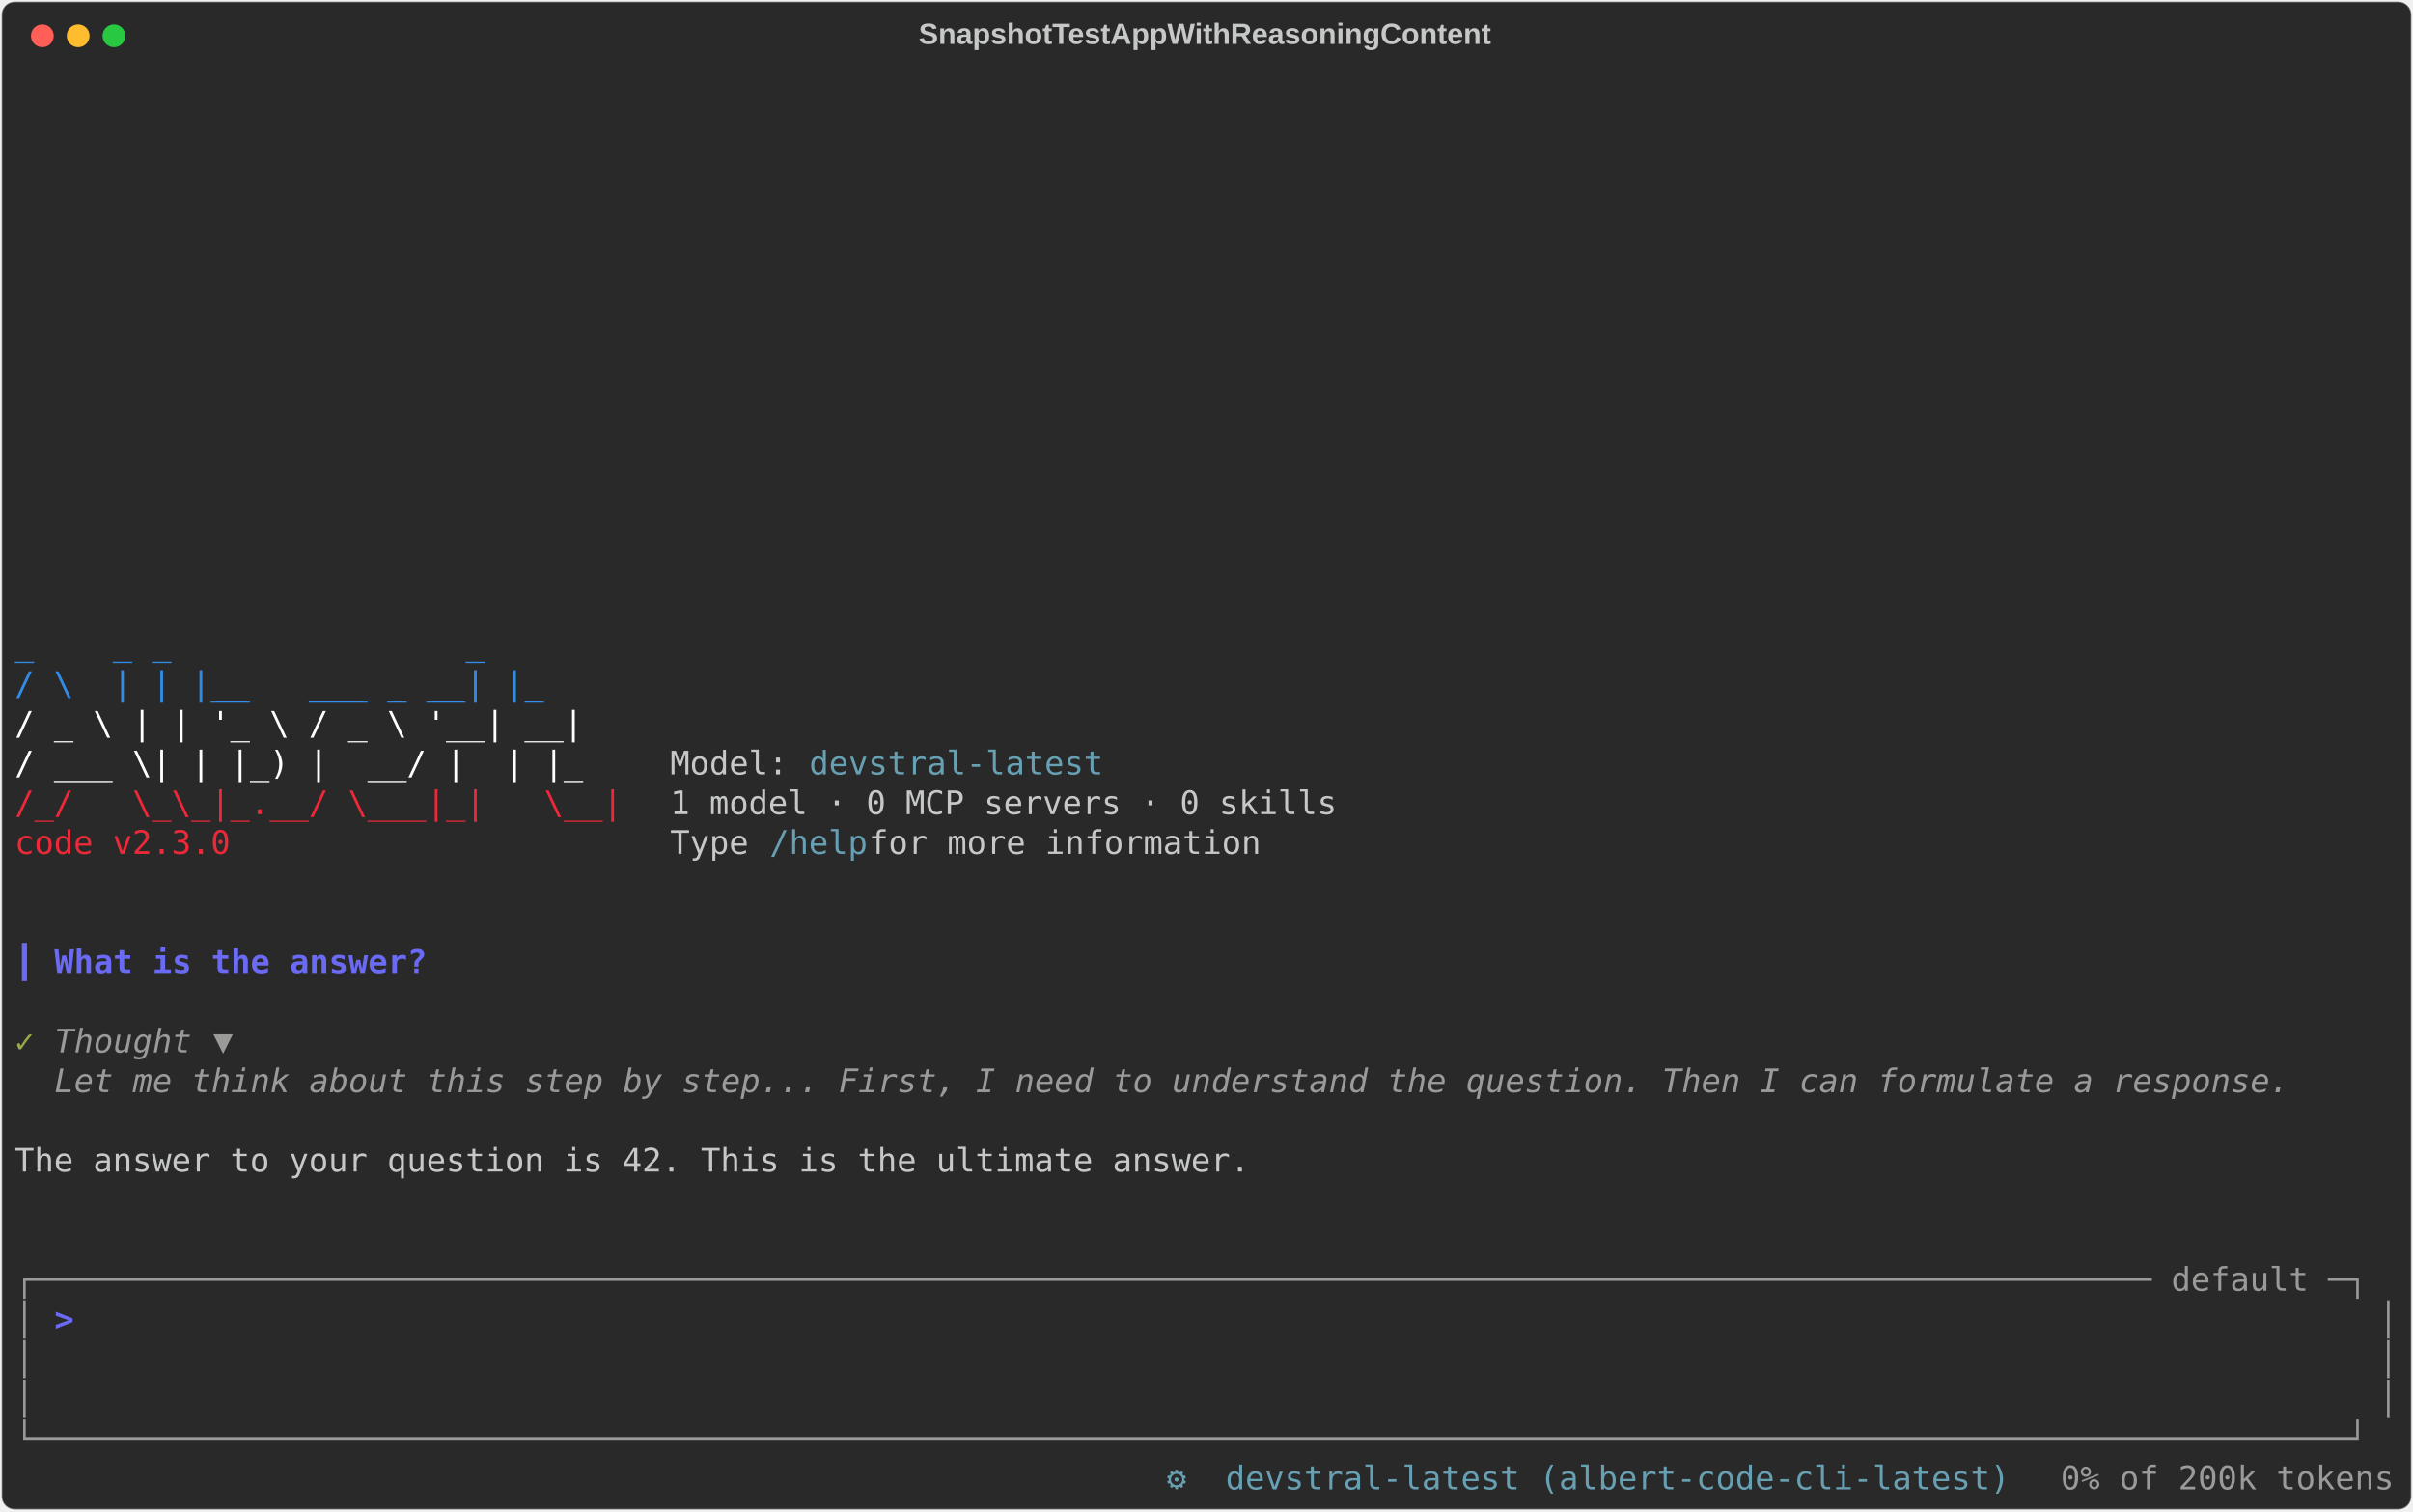
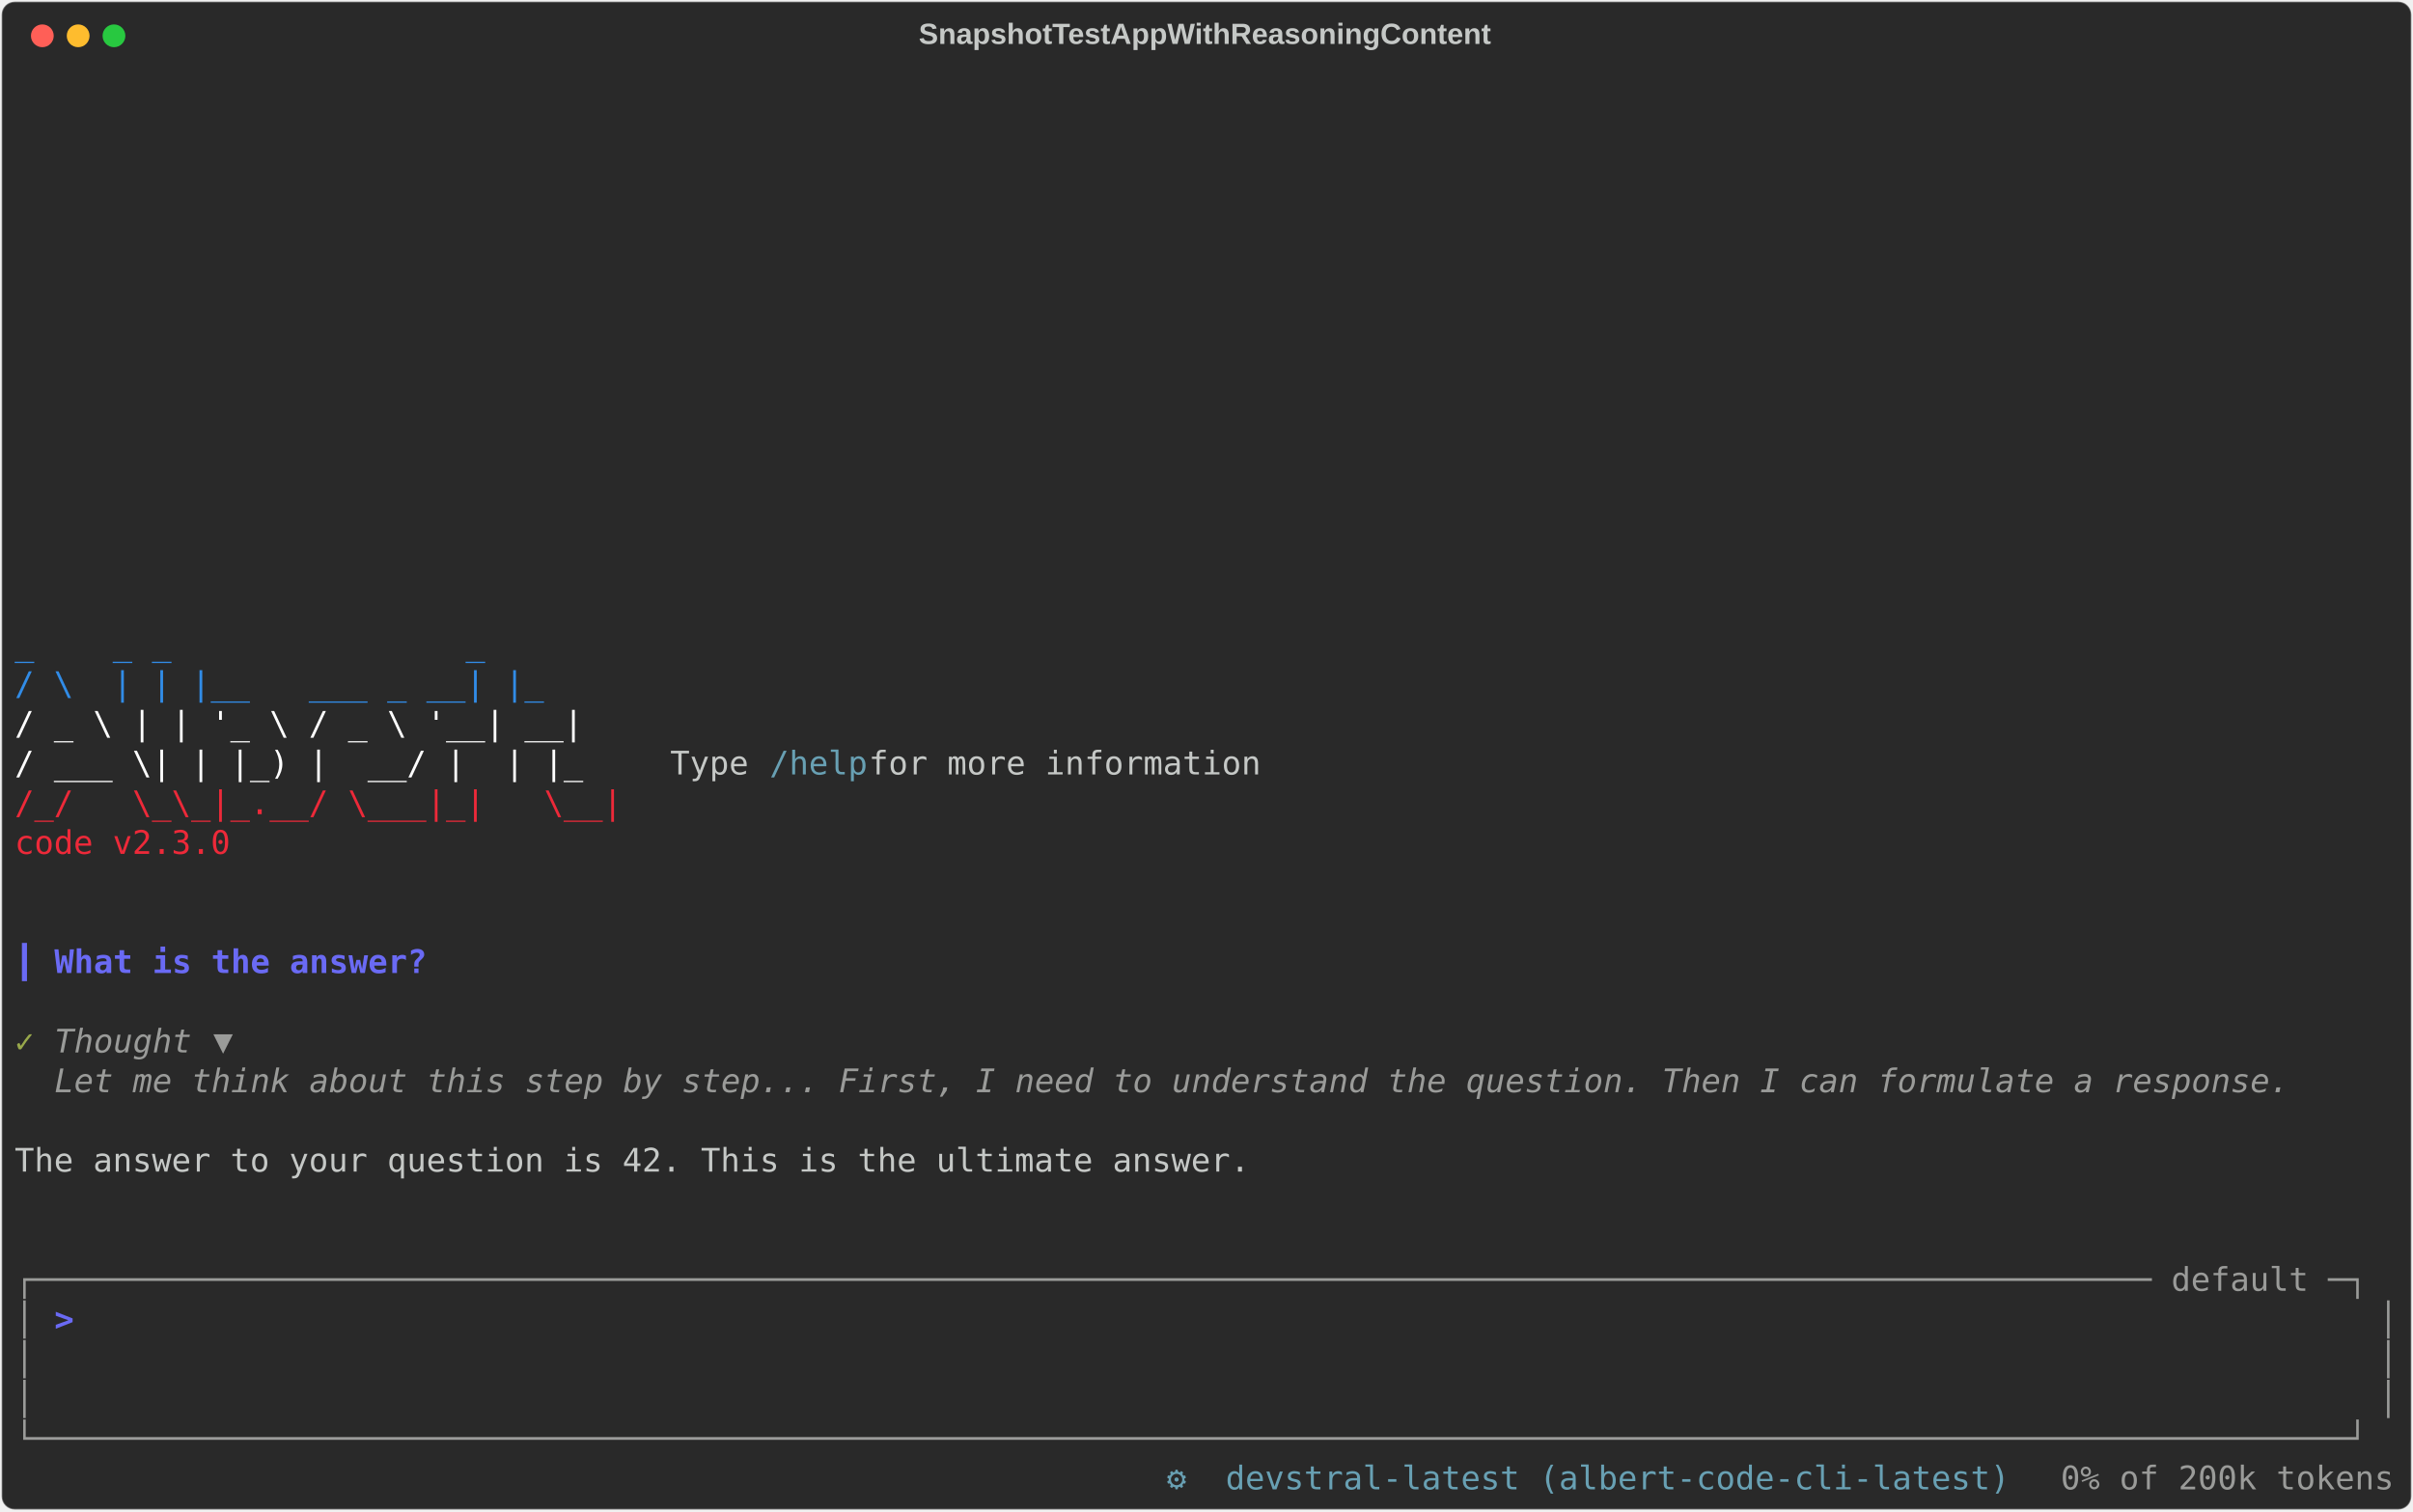
<svg xmlns="http://www.w3.org/2000/svg" class="rich-terminal" viewBox="0 0 1482 928.4">
  <style>

    @font-face {
        font-family: "Fira Code";
        src: local("FiraCode-Regular"),
                url("https://cdnjs.cloudflare.com/ajax/libs/firacode/6.2.0/woff2/FiraCode-Regular.woff2") format("woff2"),
                url("https://cdnjs.cloudflare.com/ajax/libs/firacode/6.2.0/woff/FiraCode-Regular.woff") format("woff");
        font-style: normal;
        font-weight: 400;
    }
    @font-face {
        font-family: "Fira Code";
        src: local("FiraCode-Bold"),
                url("https://cdnjs.cloudflare.com/ajax/libs/firacode/6.2.0/woff2/FiraCode-Bold.woff2") format("woff2"),
                url("https://cdnjs.cloudflare.com/ajax/libs/firacode/6.2.0/woff/FiraCode-Bold.woff") format("woff");
        font-style: bold;
        font-weight: 700;
    }

    .terminal-matrix {
        font-family: Fira Code, monospace;
        font-size: 20px;
        line-height: 24.4px;
        font-variant-east-asian: full-width;
    }

    .terminal-title {
        font-size: 18px;
        font-weight: bold;
        font-family: arial;
    }

    .terminal-r1 { fill: #c5c8c6 }
.terminal-r2 { fill: #318ce7 }
.terminal-r3 { fill: #ffffff }
.terminal-r4 { fill: #68a0b3 }
.terminal-r5 { fill: #ed2939 }
.terminal-r6 { fill: #6a6af4 }
.terminal-r7 { fill: #6a6af4;font-weight: bold }
.terminal-r8 { fill: #98a84b }
.terminal-r9 { fill: #9a9b99;font-style: italic; }
.terminal-r10 { fill: #9a9b99 }
    </style>
  <defs>
    <clipPath id="terminal-clip-terminal">
      <rect x="0" y="0" width="1463.0" height="877.4" />
    </clipPath>
    <clipPath id="terminal-line-0">
      <rect x="0" y="1.5" width="1464" height="24.65" />
    </clipPath>
    <clipPath id="terminal-line-1">
      <rect x="0" y="25.9" width="1464" height="24.65" />
    </clipPath>
    <clipPath id="terminal-line-2">
      <rect x="0" y="50.3" width="1464" height="24.65" />
    </clipPath>
    <clipPath id="terminal-line-3">
      <rect x="0" y="74.7" width="1464" height="24.65" />
    </clipPath>
    <clipPath id="terminal-line-4">
      <rect x="0" y="99.1" width="1464" height="24.65" />
    </clipPath>
    <clipPath id="terminal-line-5">
      <rect x="0" y="123.5" width="1464" height="24.65" />
    </clipPath>
    <clipPath id="terminal-line-6">
      <rect x="0" y="147.9" width="1464" height="24.65" />
    </clipPath>
    <clipPath id="terminal-line-7">
      <rect x="0" y="172.3" width="1464" height="24.65" />
    </clipPath>
    <clipPath id="terminal-line-8">
      <rect x="0" y="196.7" width="1464" height="24.65" />
    </clipPath>
    <clipPath id="terminal-line-9">
      <rect x="0" y="221.1" width="1464" height="24.65" />
    </clipPath>
    <clipPath id="terminal-line-10">
      <rect x="0" y="245.5" width="1464" height="24.65" />
    </clipPath>
    <clipPath id="terminal-line-11">
      <rect x="0" y="269.9" width="1464" height="24.65" />
    </clipPath>
    <clipPath id="terminal-line-12">
      <rect x="0" y="294.3" width="1464" height="24.65" />
    </clipPath>
    <clipPath id="terminal-line-13">
      <rect x="0" y="318.7" width="1464" height="24.65" />
    </clipPath>
    <clipPath id="terminal-line-14">
      <rect x="0" y="343.1" width="1464" height="24.65" />
    </clipPath>
    <clipPath id="terminal-line-15">
      <rect x="0" y="367.5" width="1464" height="24.65" />
    </clipPath>
    <clipPath id="terminal-line-16">
      <rect x="0" y="391.9" width="1464" height="24.65" />
    </clipPath>
    <clipPath id="terminal-line-17">
      <rect x="0" y="416.3" width="1464" height="24.65" />
    </clipPath>
    <clipPath id="terminal-line-18">
      <rect x="0" y="440.7" width="1464" height="24.65" />
    </clipPath>
    <clipPath id="terminal-line-19">
      <rect x="0" y="465.1" width="1464" height="24.65" />
    </clipPath>
    <clipPath id="terminal-line-20">
      <rect x="0" y="489.5" width="1464" height="24.65" />
    </clipPath>
    <clipPath id="terminal-line-21">
      <rect x="0" y="513.9" width="1464" height="24.65" />
    </clipPath>
    <clipPath id="terminal-line-22">
      <rect x="0" y="538.3" width="1464" height="24.65" />
    </clipPath>
    <clipPath id="terminal-line-23">
      <rect x="0" y="562.7" width="1464" height="24.65" />
    </clipPath>
    <clipPath id="terminal-line-24">
      <rect x="0" y="587.1" width="1464" height="24.65" />
    </clipPath>
    <clipPath id="terminal-line-25">
      <rect x="0" y="611.5" width="1464" height="24.65" />
    </clipPath>
    <clipPath id="terminal-line-26">
      <rect x="0" y="635.9" width="1464" height="24.65" />
    </clipPath>
    <clipPath id="terminal-line-27">
      <rect x="0" y="660.3" width="1464" height="24.65" />
    </clipPath>
    <clipPath id="terminal-line-28">
      <rect x="0" y="684.7" width="1464" height="24.65" />
    </clipPath>
    <clipPath id="terminal-line-29">
      <rect x="0" y="709.1" width="1464" height="24.65" />
    </clipPath>
    <clipPath id="terminal-line-30">
      <rect x="0" y="733.5" width="1464" height="24.65" />
    </clipPath>
    <clipPath id="terminal-line-31">
      <rect x="0" y="757.9" width="1464" height="24.65" />
    </clipPath>
    <clipPath id="terminal-line-32">
      <rect x="0" y="782.3" width="1464" height="24.65" />
    </clipPath>
    <clipPath id="terminal-line-33">
      <rect x="0" y="806.7" width="1464" height="24.65" />
    </clipPath>
    <clipPath id="terminal-line-34">
      <rect x="0" y="831.1" width="1464" height="24.65" />
    </clipPath>
  </defs>
  <rect fill="#292929" stroke="rgba(255,255,255,0.35)" stroke-width="1" x="1" y="1" width="1480" height="926.4" rx="8" />
  <text class="terminal-title" fill="#c5c8c6" text-anchor="middle" x="740" y="27">SnapshotTestAppWithReasoningContent</text>
  <g transform="translate(26,22)">
    <circle cx="0" cy="0" r="7" fill="#ff5f57" />
    <circle cx="22" cy="0" r="7" fill="#febc2e" />
    <circle cx="44" cy="0" r="7" fill="#28c840" />
  </g>
  <g transform="translate(9, 41)" clip-path="url(#terminal-clip-terminal)">
    <g class="terminal-matrix">
      <text class="terminal-r1" x="1464" y="20" textLength="12.2" clip-path="url(#terminal-line-0)">
</text>
      <text class="terminal-r1" x="1464" y="44.4" textLength="12.2" clip-path="url(#terminal-line-1)">
</text>
      <text class="terminal-r1" x="1464" y="68.8" textLength="12.2" clip-path="url(#terminal-line-2)">
</text>
      <text class="terminal-r1" x="1464" y="93.2" textLength="12.2" clip-path="url(#terminal-line-3)">
</text>
      <text class="terminal-r1" x="1464" y="117.6" textLength="12.2" clip-path="url(#terminal-line-4)">
</text>
      <text class="terminal-r1" x="1464" y="142" textLength="12.2" clip-path="url(#terminal-line-5)">
</text>
      <text class="terminal-r1" x="1464" y="166.4" textLength="12.2" clip-path="url(#terminal-line-6)">
</text>
      <text class="terminal-r1" x="1464" y="190.8" textLength="12.2" clip-path="url(#terminal-line-7)">
</text>
      <text class="terminal-r1" x="1464" y="215.2" textLength="12.2" clip-path="url(#terminal-line-8)">
</text>
      <text class="terminal-r1" x="1464" y="239.6" textLength="12.2" clip-path="url(#terminal-line-9)">
</text>
      <text class="terminal-r1" x="1464" y="264" textLength="12.2" clip-path="url(#terminal-line-10)">
</text>
      <text class="terminal-r1" x="1464" y="288.4" textLength="12.2" clip-path="url(#terminal-line-11)">
</text>
      <text class="terminal-r1" x="1464" y="312.8" textLength="12.2" clip-path="url(#terminal-line-12)">
</text>
      <text class="terminal-r1" x="1464" y="337.2" textLength="12.2" clip-path="url(#terminal-line-13)">
</text>
      <text class="terminal-r2" x="0" y="361.6" textLength="378.2" clip-path="url(#terminal-line-14)">    _    _ _               _   </text>
      <text class="terminal-r1" x="1464" y="361.6" textLength="12.2" clip-path="url(#terminal-line-14)">
</text>
      <text class="terminal-r2" x="0" y="386" textLength="378.2" clip-path="url(#terminal-line-15)">   / \  | | |__   ___ _ __| |_ </text>
      <text class="terminal-r1" x="1464" y="386" textLength="12.2" clip-path="url(#terminal-line-15)">
</text>
      <text class="terminal-r3" x="0" y="410.4" textLength="378.2" clip-path="url(#terminal-line-16)">  / _ \ | | '_ \ / _ \ '__| __|</text>
      <text class="terminal-r1" x="1464" y="410.4" textLength="12.2" clip-path="url(#terminal-line-16)">
</text>
      <text class="terminal-r3" x="0" y="434.8" textLength="378.2" clip-path="url(#terminal-line-17)"> / ___ \| | |_) |  __/ |  | |_ </text>
-       <text class="terminal-r1" x="402.6" y="434.8" textLength="85.4" clip-path="url(#terminal-line-17)">Model: </text>
-       <text class="terminal-r4" x="488" y="434.8" textLength="183" clip-path="url(#terminal-line-17)">devstral-latest</text>
+       <text class="terminal-r1" x="402.6" y="434.8" textLength="61" clip-path="url(#terminal-line-17)">Type </text>
+       <text class="terminal-r4" x="463.6" y="434.8" textLength="61" clip-path="url(#terminal-line-17)">/help</text>
+       <text class="terminal-r1" x="524.6" y="434.8" textLength="256.2" clip-path="url(#terminal-line-17)"> for more information</text>
      <text class="terminal-r1" x="1464" y="434.8" textLength="12.2" clip-path="url(#terminal-line-17)">
</text>
      <text class="terminal-r5" x="0" y="459.2" textLength="378.2" clip-path="url(#terminal-line-18)">/_/   \_\_|_.__/ \___|_|   \__|</text>
-       <text class="terminal-r1" x="402.6" y="459.2" textLength="414.8" clip-path="url(#terminal-line-18)">1 model · 0 MCP servers · 0 skills</text>
      <text class="terminal-r1" x="1464" y="459.2" textLength="12.2" clip-path="url(#terminal-line-18)">
</text>
      <text class="terminal-r5" x="0" y="483.6" textLength="353.8" clip-path="url(#terminal-line-19)">                  code v2.3.0</text>
-       <text class="terminal-r1" x="402.6" y="483.6" textLength="61" clip-path="url(#terminal-line-19)">Type </text>
-       <text class="terminal-r4" x="463.6" y="483.6" textLength="61" clip-path="url(#terminal-line-19)">/help</text>
-       <text class="terminal-r1" x="524.6" y="483.6" textLength="256.2" clip-path="url(#terminal-line-19)"> for more information</text>
      <text class="terminal-r1" x="1464" y="483.6" textLength="12.2" clip-path="url(#terminal-line-19)">
</text>
      <text class="terminal-r1" x="1464" y="508" textLength="12.2" clip-path="url(#terminal-line-20)">
</text>
      <text class="terminal-r1" x="1464" y="532.4" textLength="12.2" clip-path="url(#terminal-line-21)">
</text>
      <text class="terminal-r6" x="0" y="556.8" textLength="12.2" clip-path="url(#terminal-line-22)">┃</text>
      <text class="terminal-r7" x="24.4" y="556.8" textLength="231.8" clip-path="url(#terminal-line-22)">What is the answer?</text>
      <text class="terminal-r1" x="1464" y="556.8" textLength="12.2" clip-path="url(#terminal-line-22)">
</text>
      <text class="terminal-r1" x="1464" y="581.2" textLength="12.2" clip-path="url(#terminal-line-23)">
</text>
      <text class="terminal-r8" x="0" y="605.6" textLength="12.2" clip-path="url(#terminal-line-24)">✓</text>
      <text class="terminal-r9" x="24.4" y="605.6" textLength="85.4" clip-path="url(#terminal-line-24)">Thought</text>
      <text class="terminal-r9" x="122" y="605.6" textLength="12.2" clip-path="url(#terminal-line-24)">▼</text>
      <text class="terminal-r1" x="1464" y="605.6" textLength="12.2" clip-path="url(#terminal-line-24)">
</text>
      <text class="terminal-r9" x="24.4" y="630" textLength="1390.8" clip-path="url(#terminal-line-25)">Let me think about this step by step... First, I need to understand the question. Then I can formulate a response.</text>
      <text class="terminal-r1" x="1464" y="630" textLength="12.2" clip-path="url(#terminal-line-25)">
</text>
      <text class="terminal-r1" x="1464" y="654.4" textLength="12.2" clip-path="url(#terminal-line-26)">
</text>
      <text class="terminal-r1" x="0" y="678.8" textLength="768.6" clip-path="url(#terminal-line-27)">The answer to your question is 42. This is the ultimate answer.</text>
      <text class="terminal-r1" x="1464" y="678.8" textLength="12.2" clip-path="url(#terminal-line-27)">
</text>
      <text class="terminal-r1" x="1464" y="703.2" textLength="12.2" clip-path="url(#terminal-line-28)">
</text>
      <text class="terminal-r1" x="1464" y="727.6" textLength="12.2" clip-path="url(#terminal-line-29)">
</text>
      <text class="terminal-r10" x="0" y="752" textLength="1464" clip-path="url(#terminal-line-30)">┌──────────────────────────────────────────────────────────────────────────────────────────────────────────── default ─┐</text>
      <text class="terminal-r1" x="1464" y="752" textLength="12.2" clip-path="url(#terminal-line-30)">
</text>
      <text class="terminal-r10" x="0" y="776.4" textLength="12.2" clip-path="url(#terminal-line-31)">│</text>
      <text class="terminal-r7" x="24.4" y="776.4" textLength="12.2" clip-path="url(#terminal-line-31)">&gt;</text>
      <text class="terminal-r10" x="1451.8" y="776.4" textLength="12.2" clip-path="url(#terminal-line-31)">│</text>
      <text class="terminal-r1" x="1464" y="776.4" textLength="12.2" clip-path="url(#terminal-line-31)">
</text>
      <text class="terminal-r10" x="0" y="800.8" textLength="12.2" clip-path="url(#terminal-line-32)">│</text>
      <text class="terminal-r10" x="1451.8" y="800.8" textLength="12.2" clip-path="url(#terminal-line-32)">│</text>
      <text class="terminal-r1" x="1464" y="800.8" textLength="12.2" clip-path="url(#terminal-line-32)">
</text>
      <text class="terminal-r10" x="0" y="825.2" textLength="12.2" clip-path="url(#terminal-line-33)">│</text>
      <text class="terminal-r10" x="1451.8" y="825.2" textLength="12.2" clip-path="url(#terminal-line-33)">│</text>
      <text class="terminal-r1" x="1464" y="825.2" textLength="12.2" clip-path="url(#terminal-line-33)">
</text>
      <text class="terminal-r10" x="0" y="849.6" textLength="1464" clip-path="url(#terminal-line-34)">└──────────────────────────────────────────────────────────────────────────────────────────────────────────────────────┘</text>
      <text class="terminal-r1" x="1464" y="849.6" textLength="12.2" clip-path="url(#terminal-line-34)">
</text>
      <text class="terminal-r4" x="707.6" y="874" textLength="524.6" clip-path="url(#terminal-line-35)">⚙  devstral-latest (albert-code-cli-latest)</text>
      <text class="terminal-r10" x="1256.6" y="874" textLength="207.4" clip-path="url(#terminal-line-35)">0% of 200k tokens</text>
    </g>
  </g>
</svg>
